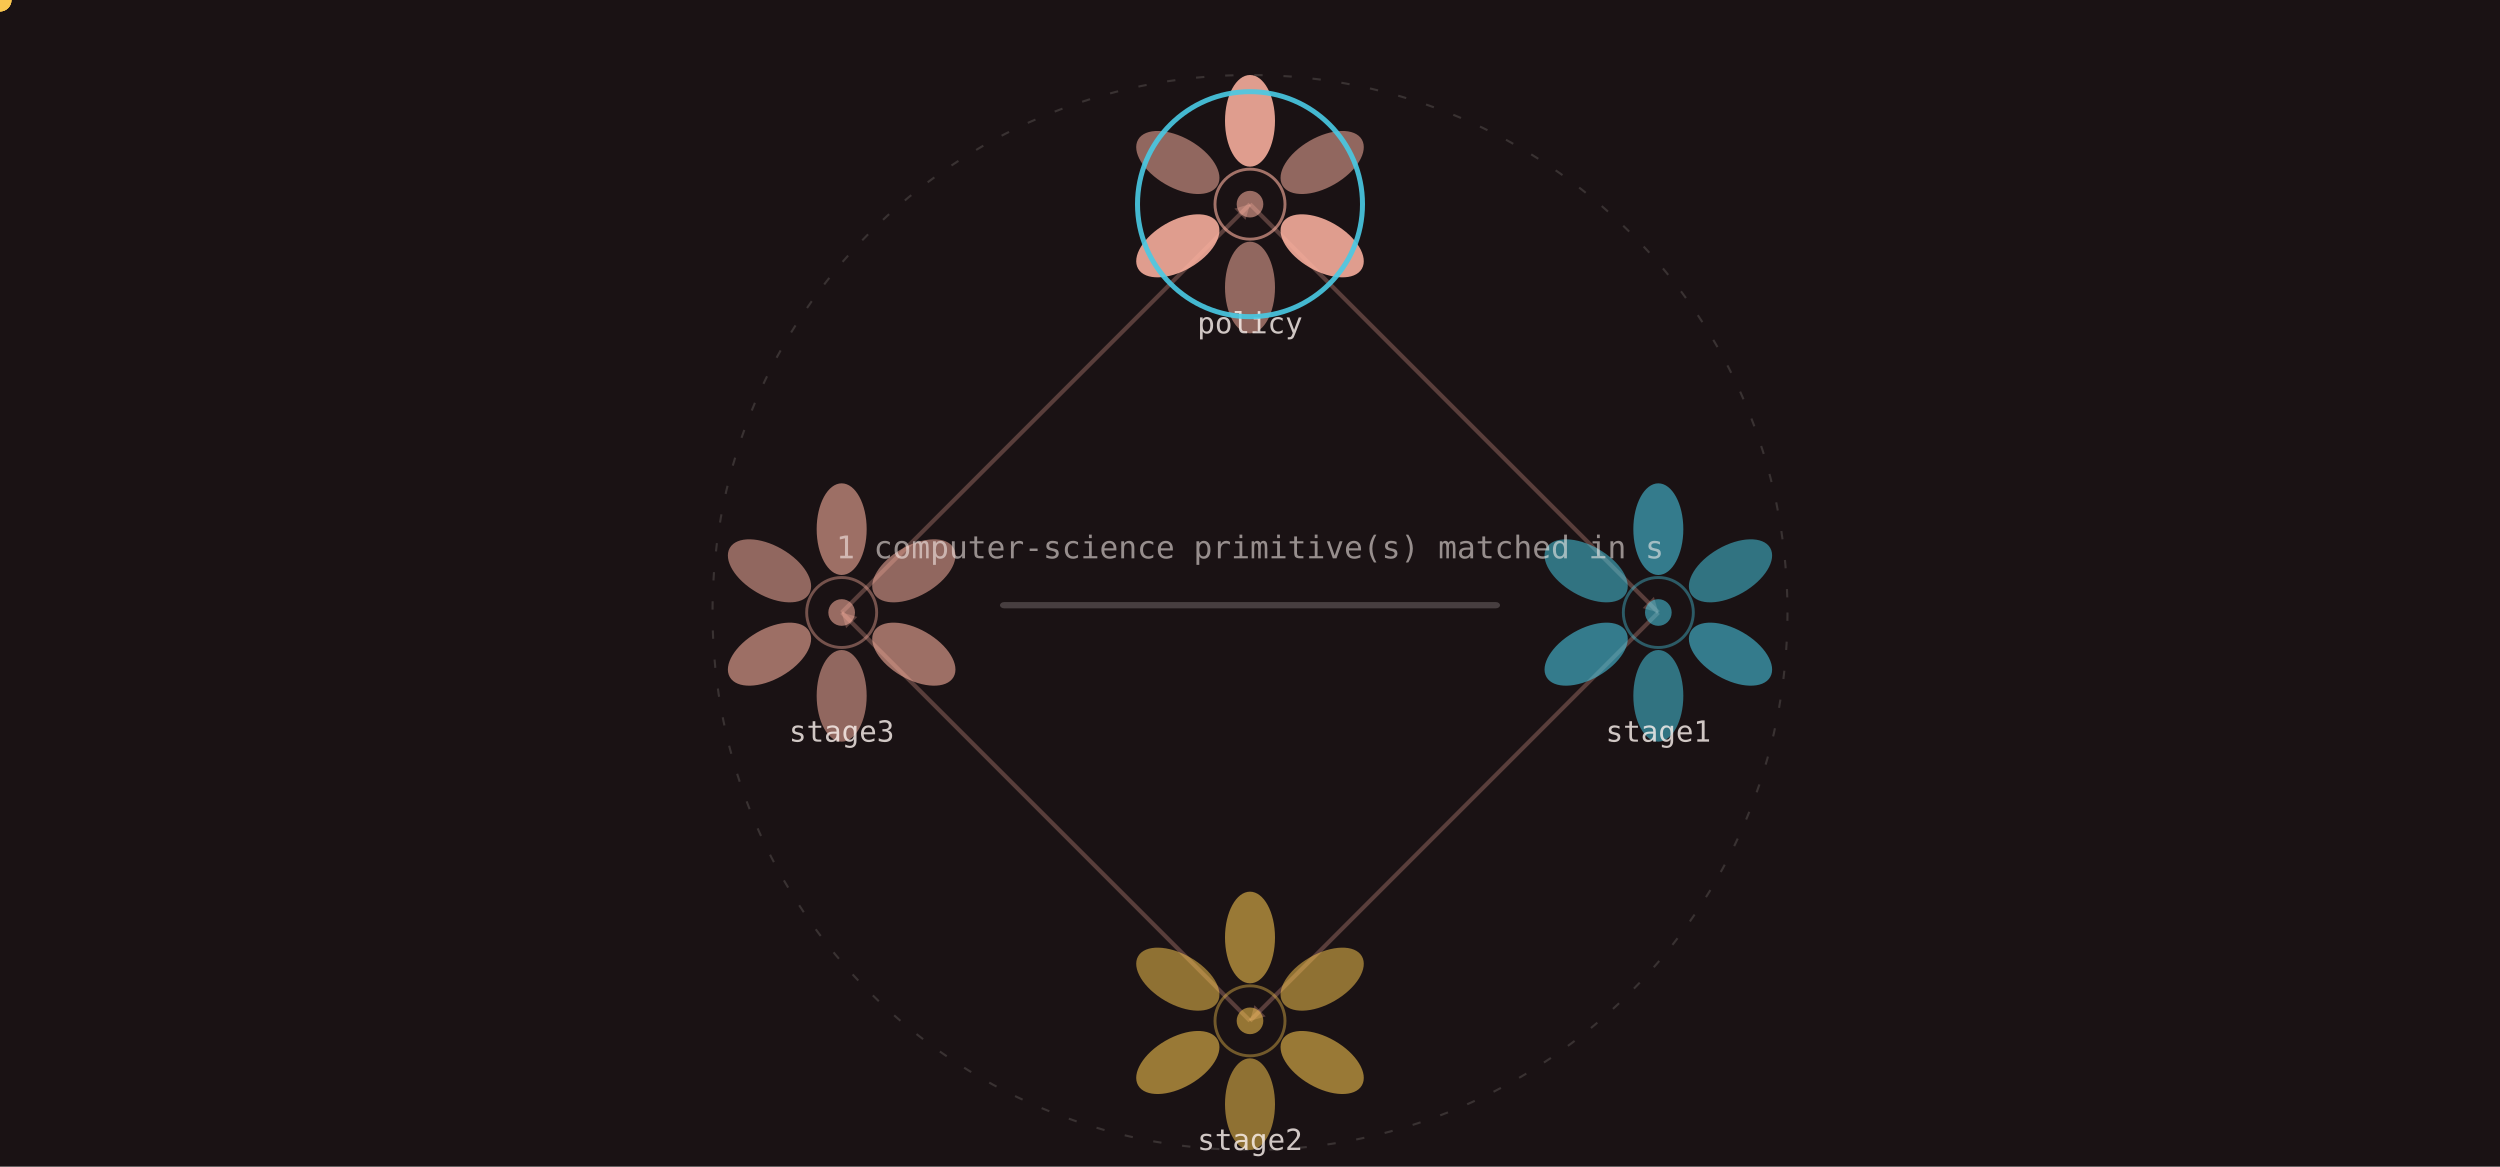
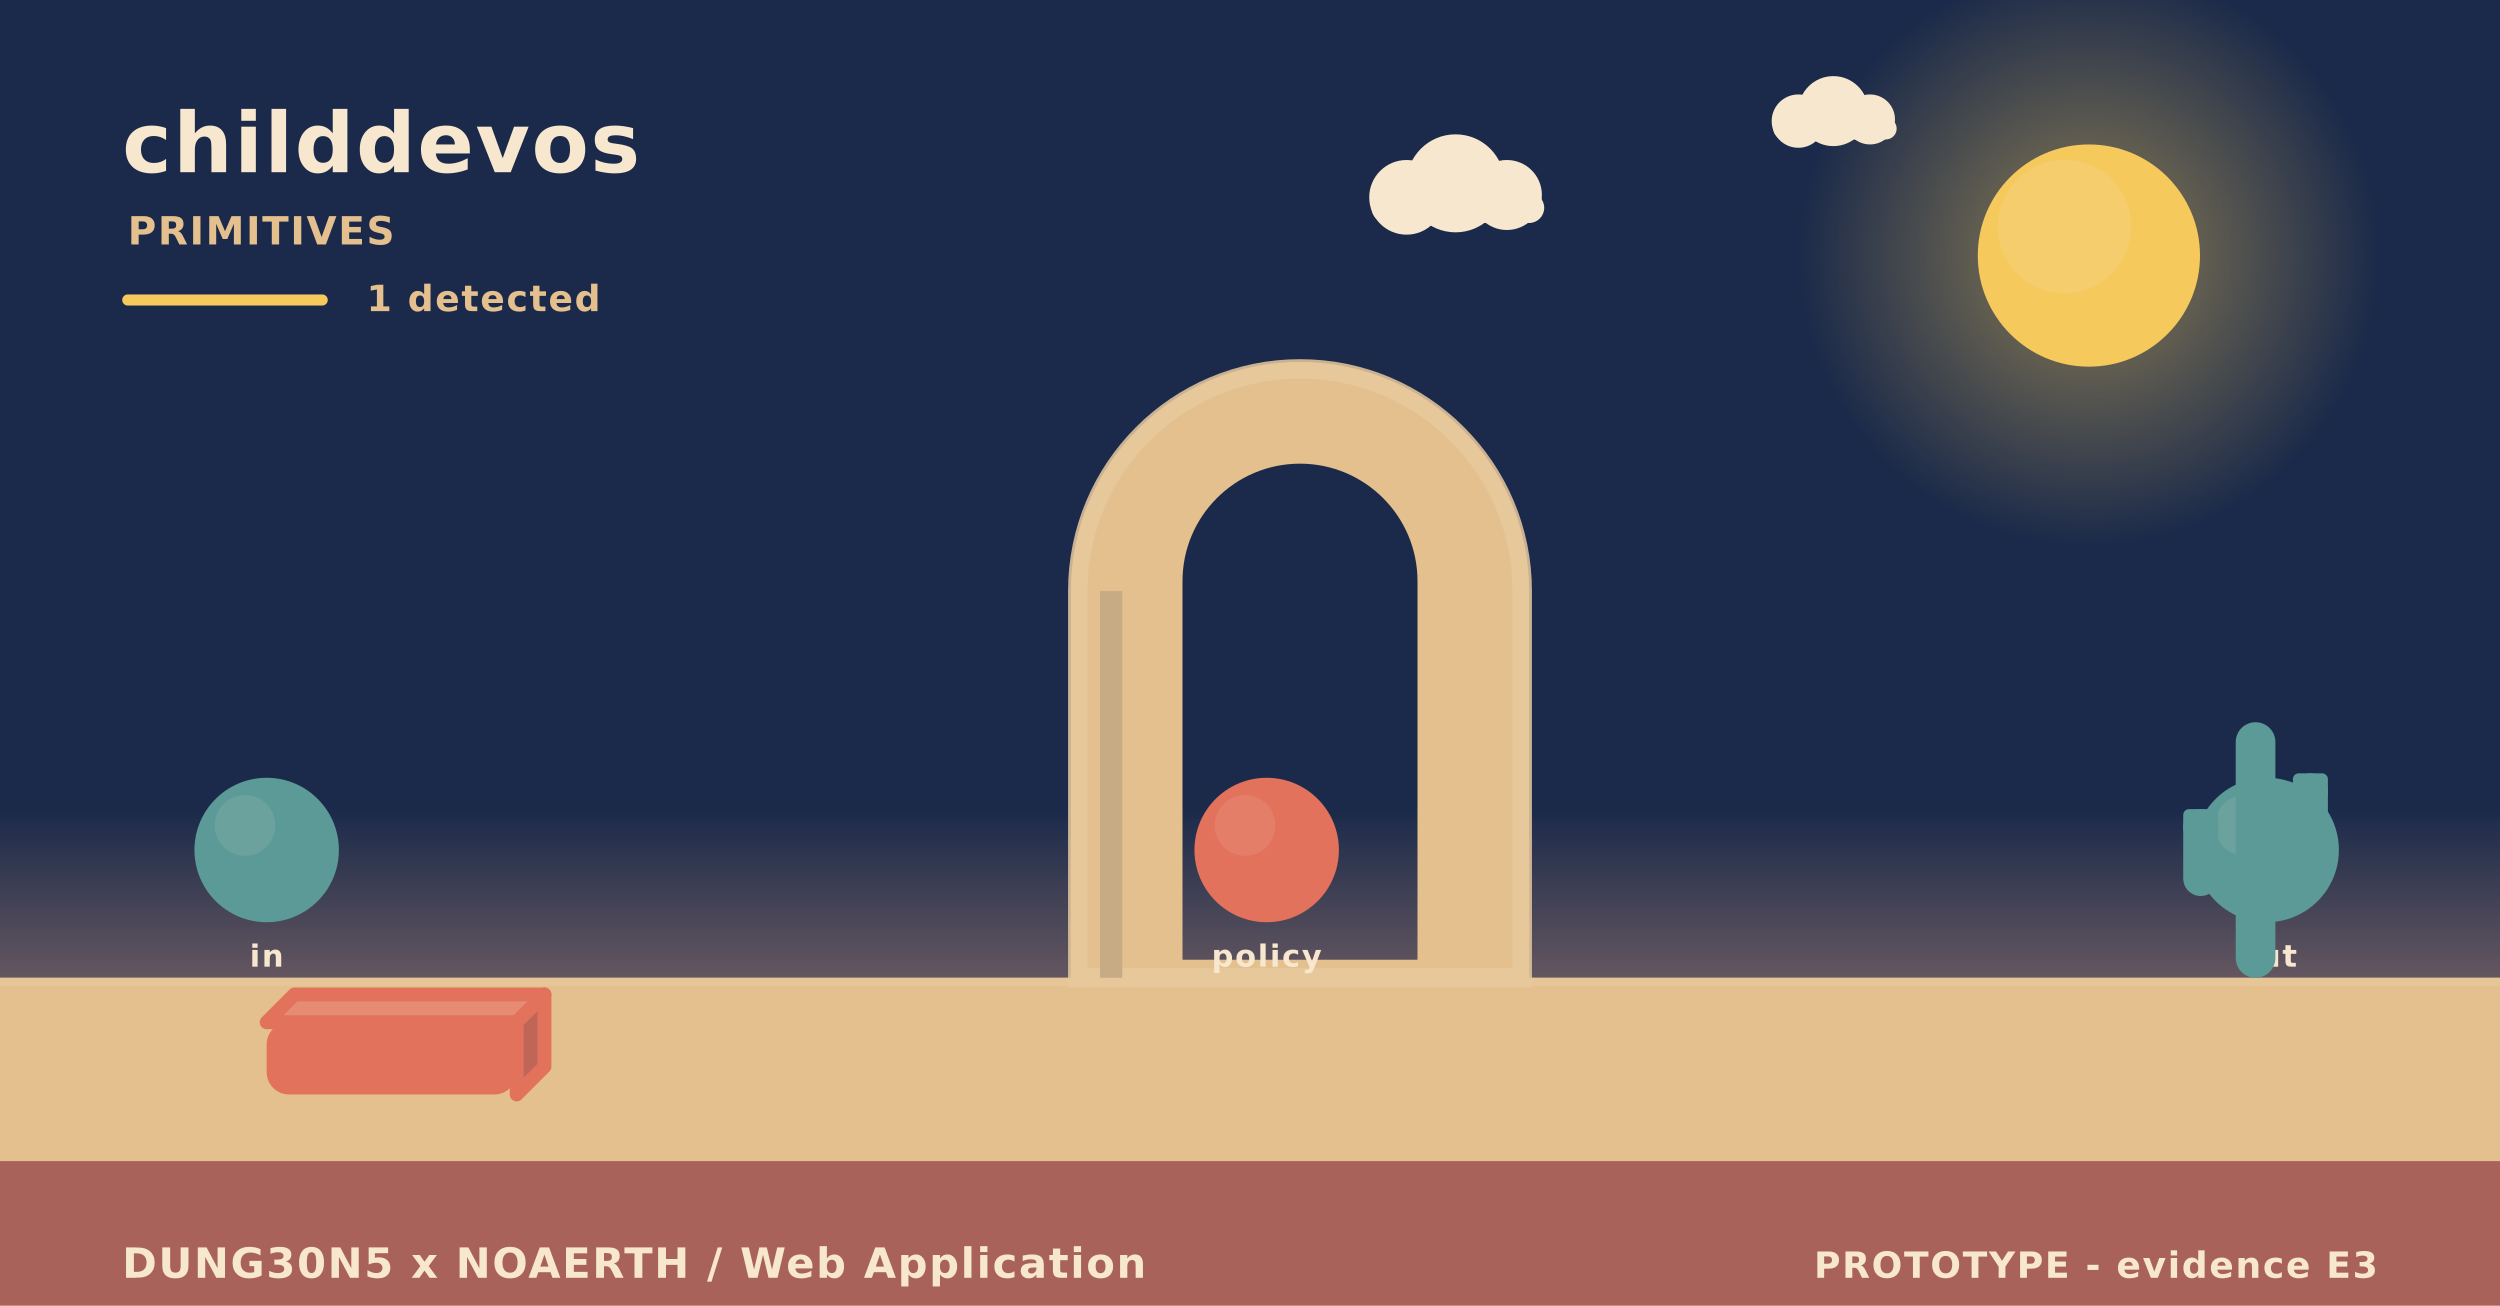
- <svg xmlns="http://www.w3.org/2000/svg" viewBox="0 0 1200 560" width="1200" height="560" role="img" aria-label="childdevos state machine">
-   <rect width="1200" height="560" fill="#1a1214" />
-   <defs>
-     <linearGradient id="gs" x1="0" y1="0" x2="1" y2="1">
-       <stop offset="0%" stop-color="#ffb4a2" />
-       <stop offset="100%" stop-color="#48cae4" />
-     </linearGradient>
-   </defs>
-   <circle cx="600.00" cy="294.00" r="258.00" fill="none" stroke="rgba(253,244,240,0.140)" stroke-width="1.00" opacity="1.00" stroke-dasharray="4 10" />
-   <line x1="600.00" y1="98.00" x2="796.00" y2="294.00" stroke="rgba(255,180,162,0.500)" stroke-width="2.00" opacity="0.55" />
-   <polygon points="796.00,294.00 793.88,286.50 788.50,291.88" fill="rgba(255,180,162,0.500)" opacity="0.55" />
-   <g opacity="0.9">
-     <circle cx="0.00" cy="0.00" r="5.50" fill="#f9c74f" opacity="1.00" />
-     <animateTransform attributeName="transform" type="translate" values="600.00,98.00 796.00,294.00" dur="5.55s" begin="0.0s" repeatCount="indefinite" />
-     <animateTransform attributeName="transform" type="translate" values="796.00,294.00 600.00,98.00" dur="5.55s" begin="2.775s" repeatCount="indefinite" />
+ <svg xmlns="http://www.w3.org/2000/svg" width="900" height="470" viewBox="0 0 900 470" role="img" aria-label="childdevos - how it behaves">
+   <linearGradient id="skys" x1="0" y1="0" x2="0" y2="1">
+     <stop offset="0" stop-color="#1b2a4a" />
+     <stop offset="0.62" stop-color="#1b2a4a" />
+     <stop offset="1" stop-color="#f3ad8a" />
+   </linearGradient>
+   <rect width="900" height="470" fill="url(#skys)" />
+   <radialGradient id="suns">
+     <stop offset="0.35" stop-color="#f5c95c" stop-opacity="0.34" />
+     <stop offset="1" stop-color="#f5c95c" stop-opacity="0" />
+   </radialGradient>
+   <circle cx="752" cy="92" r="104" fill="url(#suns)" />
+   <circle cx="752" cy="92" r="40" fill="#f5c95c" />
+   <circle cx="743.2" cy="81.6" r="24" fill="#f5d27e" opacity="0.5" />
+   <g>
+     <circle cx="524" cy="66" r="17.64" fill="#f6e7ce" />
+     <circle cx="506.36" cy="71.04" r="13.44" fill="#f6e7ce" />
+     <circle cx="542.48" cy="70.2" r="12.6" fill="#f6e7ce" />
+     <rect x="493.76" y="69.36" width="62.16" height="10.92" rx="5.46" fill="#f6e7ce" />
+     <animateTransform attributeName="transform" type="translate" values="0 0;24 0;0 0" dur="36s" begin="0s" repeatCount="indefinite" />
  </g>
-   <line x1="796.00" y1="294.00" x2="600.00" y2="490.00" stroke="rgba(255,180,162,0.500)" stroke-width="2.00" opacity="0.55" />
-   <polygon points="600.00,490.00 607.50,487.88 602.12,482.50" fill="rgba(255,180,162,0.500)" opacity="0.55" />
-   <g opacity="0.9">
-     <circle cx="0.00" cy="0.00" r="5.50" fill="#f9c74f" opacity="1.00" />
-     <animateTransform attributeName="transform" type="translate" values="796.00,294.00 600.00,490.00" dur="5.55s" begin="1.387s" repeatCount="indefinite" />
-     <animateTransform attributeName="transform" type="translate" values="600.00,490.00 796.00,294.00" dur="5.55s" begin="4.162s" repeatCount="indefinite" />
+   <g>
+     <circle cx="660" cy="40" r="12.6" fill="#f6e7ce" />
+     <circle cx="647.4" cy="43.6" r="9.6" fill="#f6e7ce" />
+     <circle cx="673.2" cy="43" r="9" fill="#f6e7ce" />
+     <rect x="638.4" y="42.4" width="44.4" height="7.8" rx="3.9" fill="#f6e7ce" />
+     <animateTransform attributeName="transform" type="translate" values="0 0;-18 0;0 0" dur="46s" begin="3s" repeatCount="indefinite" />
  </g>
-   <line x1="600.00" y1="490.00" x2="404.00" y2="294.00" stroke="rgba(255,180,162,0.500)" stroke-width="2.00" opacity="0.55" />
-   <polygon points="404.00,294.00 406.12,301.50 411.50,296.12" fill="rgba(255,180,162,0.500)" opacity="0.55" />
-   <g opacity="0.9">
-     <circle cx="0.00" cy="0.00" r="5.50" fill="#f9c74f" opacity="1.00" />
-     <animateTransform attributeName="transform" type="translate" values="600.00,490.00 404.00,294.00" dur="5.55s" begin="2.775s" repeatCount="indefinite" />
-     <animateTransform attributeName="transform" type="translate" values="404.00,294.00 600.00,490.00" dur="5.55s" begin="5.55s" repeatCount="indefinite" />
+   <rect x="0" y="352" width="900" height="118" fill="#e3c08d" />
+   <rect x="0" y="352" width="900" height="3" fill="#e6c596" />
+   <text x="44" y="62" font-family="Verdana,DejaVu Sans,sans-serif" font-size="30" font-weight="700" letter-spacing="0.6" fill="#f6e7ce" text-anchor="start">childdevos</text>
+   <text x="46" y="88" font-family="Verdana,DejaVu Sans,sans-serif" font-size="14" font-weight="700" letter-spacing="0.6" fill="#e3c08d" text-anchor="start">PRIMITIVES</text>
+   <rect x="44" y="106" width="74" height="4" rx="2" fill="#f5c95c" />
+   <text x="132" y="112" font-family="Verdana,DejaVu Sans,sans-serif" font-size="13" font-weight="700" letter-spacing="0.6" fill="#e3c08d" text-anchor="start">1 detected</text>
+   <path d="M388,352 L388,212.8 A80,80 0 0 1 548,212.8 L548,352 Z M423.2,348 L423.2,209.22 A44.8,44.8 0 0 1 512.8,209.22 L512.8,348 Z" fill="#e3c08d" fill-rule="evenodd" stroke="#e3c08d" stroke-width="5" stroke-linejoin="round" />
+   <path d="M388,352 L388,212.8 A80,80 0 0 1 548,212.8 L548,352 Z" fill="none" stroke="#e8c99d" stroke-width="7" stroke-linecap="round" opacity="0.85" />
+   <rect x="396" y="212.8" width="8" height="139.2" fill="#c7ab84" />
+   <circle cx="96" cy="306" r="26" fill="#5b9a97" />
+   <circle cx="88.2" cy="297.16" r="10.92" fill="#7aa9a2" opacity="0.55" />
+   <text x="96" y="348" font-family="Verdana,DejaVu Sans,sans-serif" font-size="11" font-weight="700" letter-spacing="0.6" fill="#f6e7ce" text-anchor="middle">in</text>
+   <g>
+     <circle cx="456" cy="306" r="26" fill="#e2725b" />
+     <circle cx="448.2" cy="297.16" r="10.92" fill="#e68972" opacity="0.55" />
+     <animate attributeName="opacity" values="0.8;1;0.8" dur="4.6s" begin="0s" repeatCount="indefinite" />
  </g>
-   <line x1="404.00" y1="294.00" x2="600.00" y2="98.00" stroke="rgba(255,180,162,0.500)" stroke-width="2.00" opacity="0.55" />
-   <polygon points="600.00,98.00 592.50,100.12 597.88,105.50" fill="rgba(255,180,162,0.500)" opacity="0.55" />
-   <g opacity="0.9">
-     <circle cx="0.00" cy="0.00" r="5.50" fill="#f9c74f" opacity="1.00" />
-     <animateTransform attributeName="transform" type="translate" values="404.00,294.00 600.00,98.00" dur="5.55s" begin="4.162s" repeatCount="indefinite" />
-     <animateTransform attributeName="transform" type="translate" values="600.00,98.00 404.00,294.00" dur="5.55s" begin="6.938s" repeatCount="indefinite" />
-   </g>
-   <ellipse cx="600.00" cy="58.00" rx="12.00" ry="22.00" fill="rgba(255,180,162,0.900)" opacity="0.95" transform="rotate(0.0 600.00 58.00)" />
-   <ellipse cx="634.64" cy="78.00" rx="12.00" ry="22.00" fill="rgba(255,180,162,0.550)" opacity="0.95" transform="rotate(60.0 634.64 78.00)" />
-   <ellipse cx="634.64" cy="118.00" rx="12.00" ry="22.00" fill="rgba(255,180,162,0.900)" opacity="0.95" transform="rotate(120.0 634.64 118.00)" />
-   <ellipse cx="600.00" cy="138.00" rx="12.00" ry="22.00" fill="rgba(255,180,162,0.550)" opacity="0.95" transform="rotate(180.0 600.00 138.00)" />
-   <ellipse cx="565.36" cy="118.00" rx="12.00" ry="22.00" fill="rgba(255,180,162,0.900)" opacity="0.95" transform="rotate(240.0 565.36 118.00)" />
-   <ellipse cx="565.36" cy="78.00" rx="12.00" ry="22.00" fill="rgba(255,180,162,0.550)" opacity="0.95" transform="rotate(300.0 565.36 78.00)" />
-   <circle cx="600.00" cy="98.00" r="16.80" fill="none" stroke="rgba(255,180,162,0.900)" stroke-width="1.40" opacity="0.66" />
-   <circle cx="600.00" cy="98.00" r="6.40" fill="rgba(255,180,162,0.550)" opacity="1.00" />
-   <text x="600" y="160" font-family="ui-monospace,Menlo,monospace" font-size="14" fill="rgba(253,244,240,0.800)" text-anchor="middle">policy</text>
-   <g>
-     <circle cx="600.00" cy="98.00" r="54.00" fill="none" stroke="#48cae4" stroke-width="2.40" opacity="0.90" />
-     <animate attributeName="opacity" values="0.25;1.0;0.25" dur="11.1s" begin="0.0s" repeatCount="indefinite" />
-   </g>
-   <ellipse cx="796.00" cy="254.00" rx="12.00" ry="22.00" fill="rgba(72,202,228,0.600)" opacity="0.95" transform="rotate(0.0 796.00 254.00)" />
-   <ellipse cx="830.64" cy="274.00" rx="12.00" ry="22.00" fill="rgba(72,202,228,0.550)" opacity="0.95" transform="rotate(60.0 830.64 274.00)" />
-   <ellipse cx="830.64" cy="314.00" rx="12.00" ry="22.00" fill="rgba(72,202,228,0.600)" opacity="0.95" transform="rotate(120.0 830.64 314.00)" />
-   <ellipse cx="796.00" cy="334.00" rx="12.00" ry="22.00" fill="rgba(72,202,228,0.550)" opacity="0.95" transform="rotate(180.0 796.00 334.00)" />
-   <ellipse cx="761.36" cy="314.00" rx="12.00" ry="22.00" fill="rgba(72,202,228,0.600)" opacity="0.95" transform="rotate(240.0 761.36 314.00)" />
-   <ellipse cx="761.36" cy="274.00" rx="12.00" ry="22.00" fill="rgba(72,202,228,0.550)" opacity="0.95" transform="rotate(300.0 761.36 274.00)" />
-   <circle cx="796.00" cy="294.00" r="16.80" fill="none" stroke="rgba(72,202,228,0.600)" stroke-width="1.40" opacity="0.66" />
-   <circle cx="796.00" cy="294.00" r="6.40" fill="rgba(72,202,228,0.550)" opacity="1.00" />
-   <text x="796" y="356" font-family="ui-monospace,Menlo,monospace" font-size="14" fill="rgba(253,244,240,0.800)" text-anchor="middle">stage1</text>
-   <ellipse cx="600.00" cy="450.00" rx="12.00" ry="22.00" fill="rgba(249,199,79,0.600)" opacity="0.95" transform="rotate(0.0 600.00 450.00)" />
-   <ellipse cx="634.64" cy="470.00" rx="12.00" ry="22.00" fill="rgba(249,199,79,0.550)" opacity="0.95" transform="rotate(60.0 634.64 470.00)" />
-   <ellipse cx="634.64" cy="510.00" rx="12.00" ry="22.00" fill="rgba(249,199,79,0.600)" opacity="0.95" transform="rotate(120.0 634.64 510.00)" />
-   <ellipse cx="600.00" cy="530.00" rx="12.00" ry="22.00" fill="rgba(249,199,79,0.550)" opacity="0.95" transform="rotate(180.0 600.00 530.00)" />
-   <ellipse cx="565.36" cy="510.00" rx="12.00" ry="22.00" fill="rgba(249,199,79,0.600)" opacity="0.95" transform="rotate(240.0 565.36 510.00)" />
-   <ellipse cx="565.36" cy="470.00" rx="12.00" ry="22.00" fill="rgba(249,199,79,0.550)" opacity="0.95" transform="rotate(300.0 565.36 470.00)" />
-   <circle cx="600.00" cy="490.00" r="16.80" fill="none" stroke="rgba(249,199,79,0.600)" stroke-width="1.40" opacity="0.66" />
-   <circle cx="600.00" cy="490.00" r="6.40" fill="rgba(249,199,79,0.550)" opacity="1.00" />
-   <text x="600" y="552" font-family="ui-monospace,Menlo,monospace" font-size="14" fill="rgba(253,244,240,0.800)" text-anchor="middle">stage2</text>
-   <ellipse cx="404.00" cy="254.00" rx="12.00" ry="22.00" fill="rgba(255,180,162,0.600)" opacity="0.95" transform="rotate(0.0 404.00 254.00)" />
-   <ellipse cx="438.64" cy="274.00" rx="12.00" ry="22.00" fill="rgba(255,180,162,0.550)" opacity="0.95" transform="rotate(60.0 438.64 274.00)" />
-   <ellipse cx="438.64" cy="314.00" rx="12.00" ry="22.00" fill="rgba(255,180,162,0.600)" opacity="0.95" transform="rotate(120.0 438.64 314.00)" />
-   <ellipse cx="404.00" cy="334.00" rx="12.00" ry="22.00" fill="rgba(255,180,162,0.550)" opacity="0.95" transform="rotate(180.0 404.00 334.00)" />
-   <ellipse cx="369.36" cy="314.00" rx="12.00" ry="22.00" fill="rgba(255,180,162,0.600)" opacity="0.95" transform="rotate(240.0 369.36 314.00)" />
-   <ellipse cx="369.36" cy="274.00" rx="12.00" ry="22.00" fill="rgba(255,180,162,0.550)" opacity="0.95" transform="rotate(300.0 369.36 274.00)" />
-   <circle cx="404.00" cy="294.00" r="16.80" fill="none" stroke="rgba(255,180,162,0.600)" stroke-width="1.40" opacity="0.66" />
-   <circle cx="404.00" cy="294.00" r="6.40" fill="rgba(255,180,162,0.550)" opacity="1.00" />
-   <text x="404" y="356" font-family="ui-monospace,Menlo,monospace" font-size="14" fill="rgba(253,244,240,0.800)" text-anchor="middle">stage3</text>
-   <rect x="480.00" y="289.00" width="240.00" height="3.00" rx="2.00" fill="rgba(253,244,240,0.200)" opacity="1.00" />
-   <text x="600" y="268" font-family="ui-monospace,Menlo,monospace" font-size="15" fill="rgba(253,244,240,0.550)" text-anchor="middle">1 computer-science primitive(s) matched in s</text>
+   <text x="456" y="348" font-family="Verdana,DejaVu Sans,sans-serif" font-size="11" font-weight="700" letter-spacing="0.6" fill="#f6e7ce" text-anchor="middle">policy</text>
+   <circle cx="816" cy="306" r="26" fill="#5b9a97" />
+   <circle cx="808.2" cy="297.16" r="10.92" fill="#7aa9a2" opacity="0.55" />
+   <text x="816" y="348" font-family="Verdana,DejaVu Sans,sans-serif" font-size="11" font-weight="700" letter-spacing="0.6" fill="#f6e7ce" text-anchor="middle">out</text>
+   <path d="M96,368 L186,368 L196,358 L106,358 Z" fill="#e68c74" stroke="#e2725b" stroke-width="5" stroke-linejoin="round" />
+   <path d="M186,368 L196,358 L196,384 L186,394 Z" fill="#c06658" stroke="#e2725b" stroke-width="5" stroke-linejoin="round" />
+   <rect x="96" y="368" width="90" height="26" rx="8" fill="#e2725b" />
+   <rect x="804.86" y="260" width="14.28" height="92" rx="7.14" fill="#5b9a97" />
+   <rect x="785.96" y="291.28" width="12.6" height="31.28" rx="6.3" fill="#5b9a97" />
+   <rect x="785.96" y="291.28" width="12.6" height="9.2" rx="2.1" fill="#5b9a97" />
+   <rect x="825.44" y="278.4" width="12.6" height="31.28" rx="6.3" fill="#5b9a97" />
+   <rect x="825.44" y="278.4" width="12.6" height="9.2" rx="2.1" fill="#5b9a97" />
+   <rect x="0" y="418" width="900" height="52" rx="0" fill="#a65c56" opacity="0.94" />
+   <text x="44" y="460" font-family="Verdana,DejaVu Sans,sans-serif" font-size="15" font-weight="700" letter-spacing="0.6" fill="#f6e7ce" text-anchor="start">DUNG30N5 x NOAERTH  /  Web Application</text>
+   <text x="856" y="460" font-family="Verdana,DejaVu Sans,sans-serif" font-size="13" font-weight="700" letter-spacing="0.6" fill="#f6e7ce" text-anchor="end">PROTOTYPE  -  evidence E3</text>
</svg>
